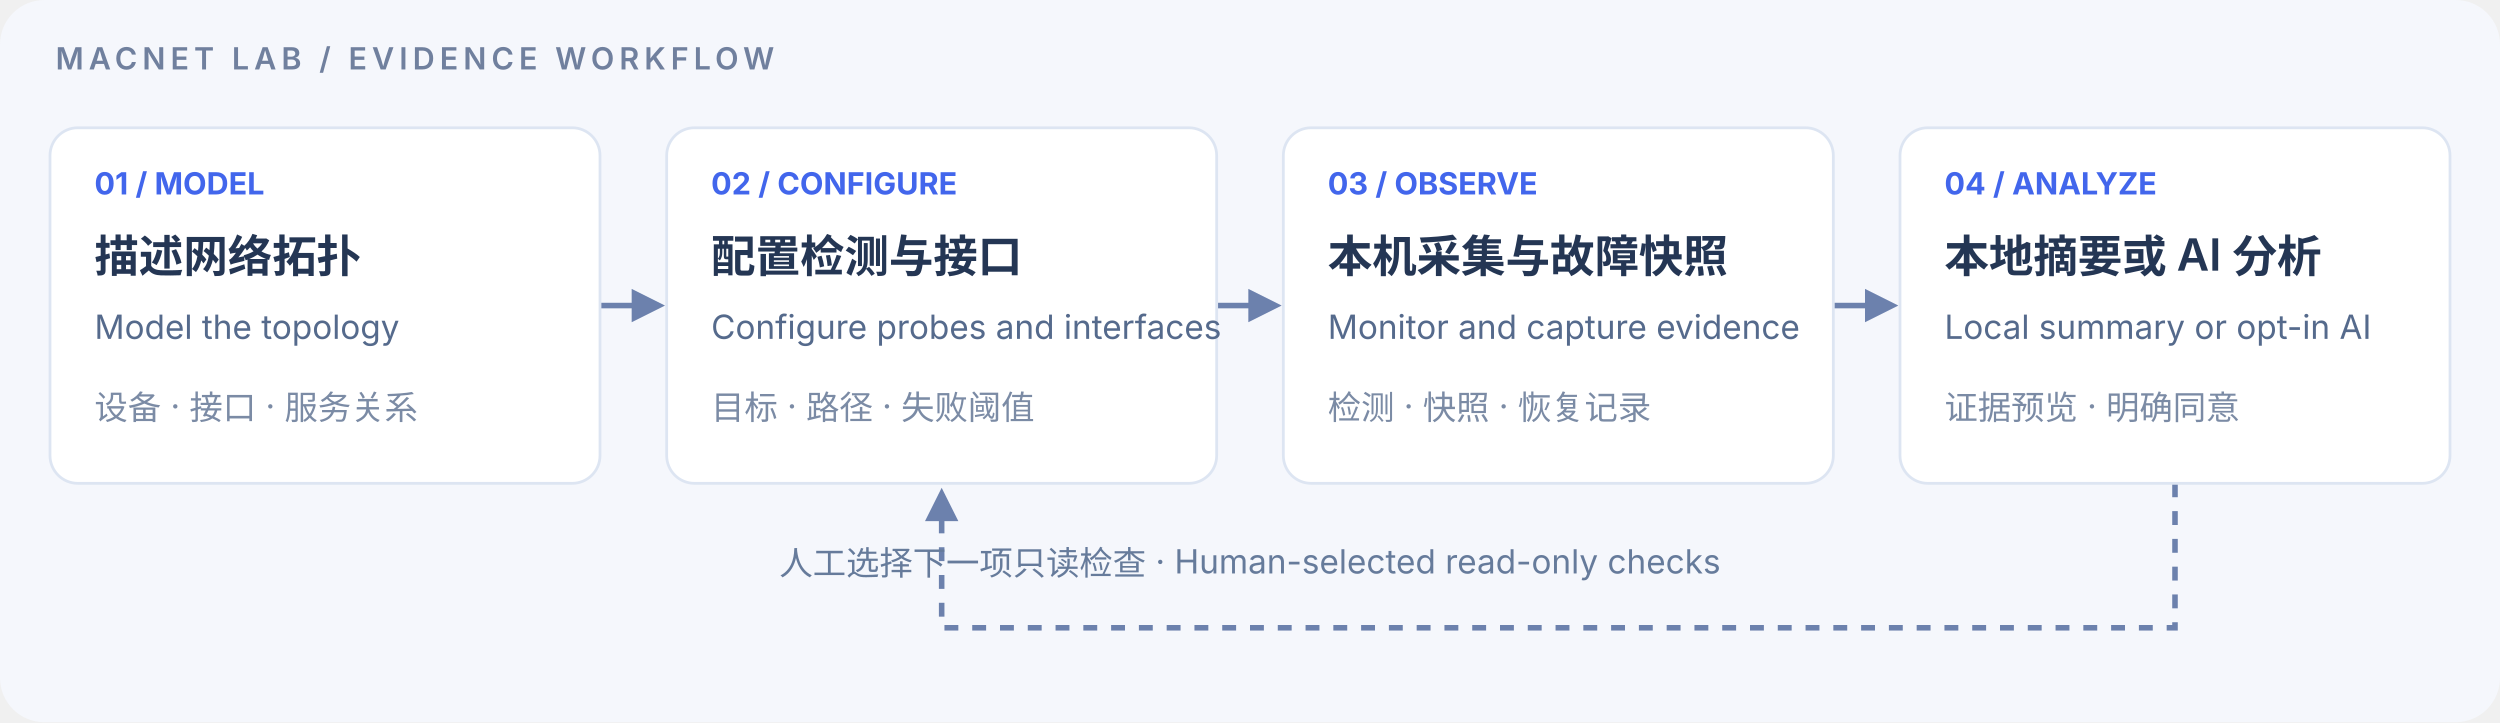
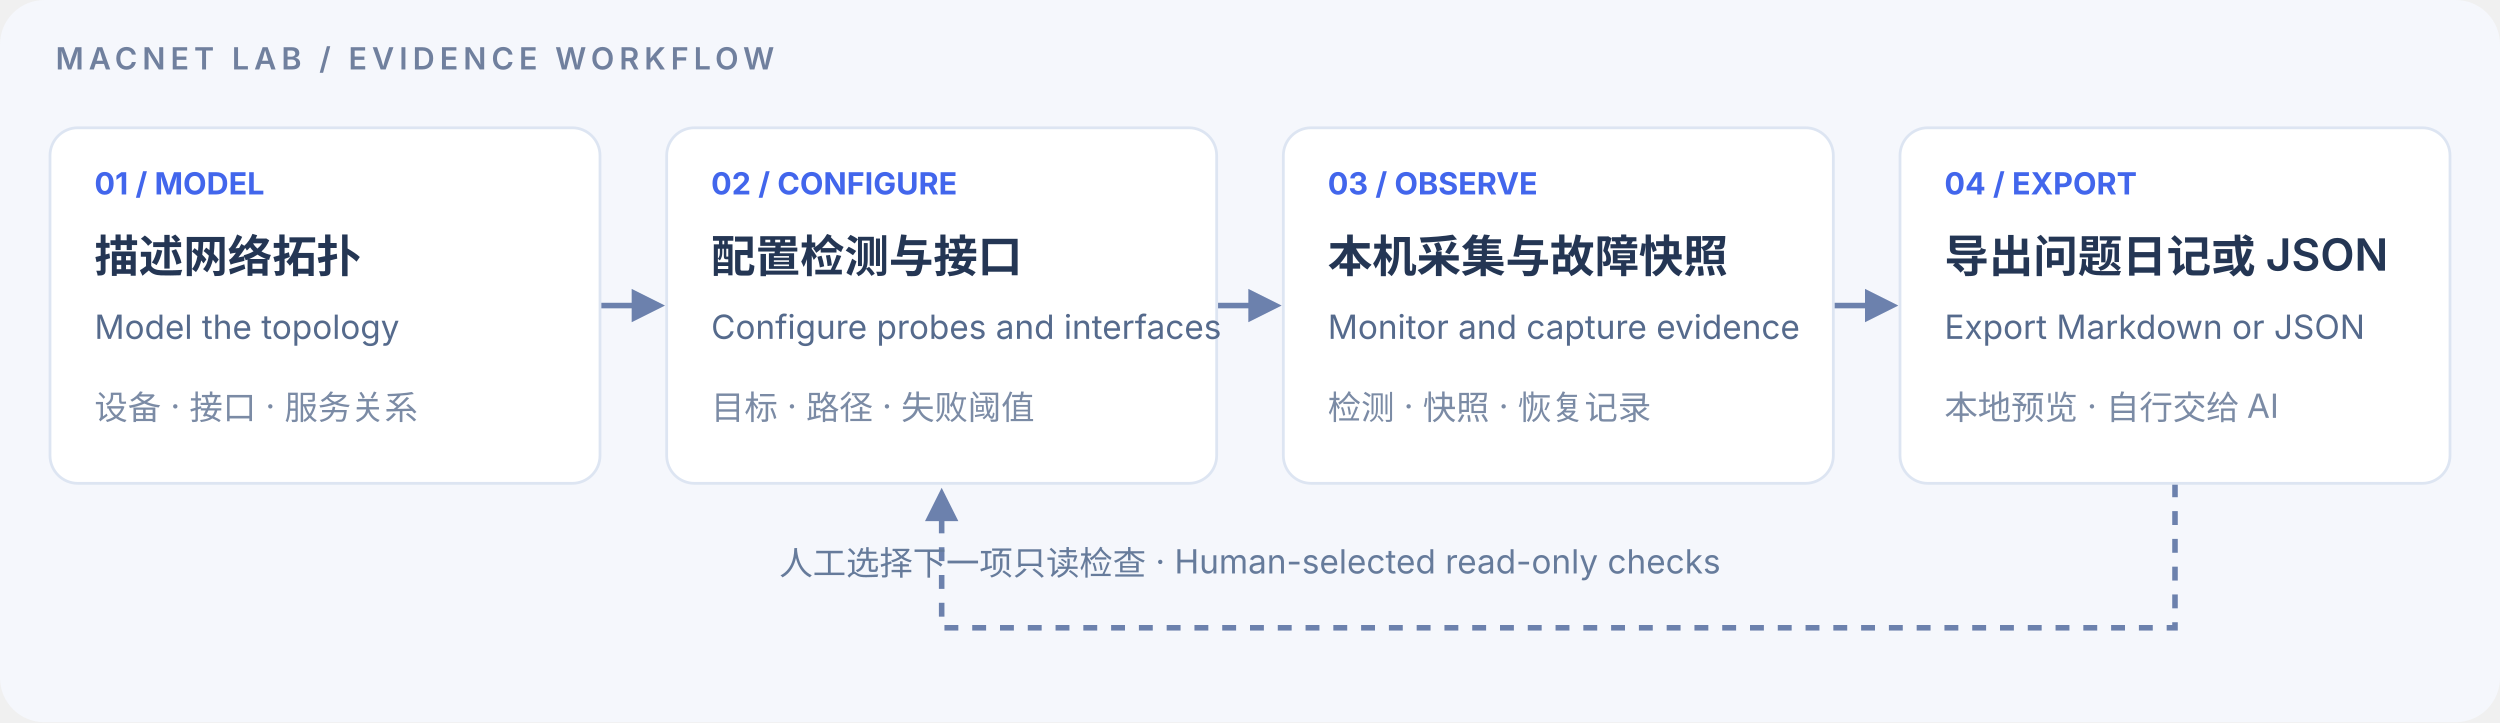
<svg xmlns="http://www.w3.org/2000/svg" viewBox="0 0 900 260" role="img" aria-labelledby="title description">
  <defs>
    <marker id="arrow" viewBox="0 0 10 10" refX="8" refY="5" markerWidth="6" markerHeight="6" orient="auto-start-reverse">
      <path d="M 0 0 L 10 5 L 0 10 Z" fill="#6c81ad" />
    </marker>
  </defs>
  <rect width="900" height="260" rx="16" fill="#f5f7fc" />
  <g font-family="-apple-system, BlinkMacSystemFont, 'Segoe UI', sans-serif">
    <text x="20" y="25" font-size="11" font-weight="600" letter-spacing="1.8" fill="#70809e">MACNET LAB / EVIDENCE WORKFLOW</text>
    <g fill="none" stroke="#6c81ad" stroke-width="2" marker-end="url(#arrow)">
      <path d="M216 110 H237" />
      <path d="M438 110 H459" />
      <path d="M660 110 H681" />
      <path d="M783 174 V226 H339 V178" stroke-dasharray="5 5" />
    </g>
    <g fill="#fff" stroke="#dde5f2">
      <rect x="18" y="46" width="198" height="128" rx="10" />
      <rect x="240" y="46" width="198" height="128" rx="10" />
      <rect x="462" y="46" width="198" height="128" rx="10" />
      <rect x="684" y="46" width="198" height="128" rx="10" />
    </g>
    <g fill="#4266ec" font-size="11" font-weight="700">
      <text x="34" y="70">01 / MODEL</text>
      <text x="256" y="70">02 / CONFIGURE</text>
      <text x="478" y="70">03 / OBSERVE</text>
-       <text x="700" y="70">04 / ANALYZE</text>
+       <text x="700" y="70">04 / EXPORT</text>
    </g>
    <g fill="#243654" font-size="16" font-weight="600">
      <text x="34" y="98">描述网络拓扑</text>
      <text x="256" y="98">配置检测与接口</text>
      <text x="478" y="98">本机采集与故障快照</text>
-       <text x="700" y="98">本地摘要或 AI 分析</text>
+       <text x="700" y="98">导出问题日记或 JSON</text>
    </g>
    <g fill="#556a8c" font-size="12">
      <text x="34" y="122">Model the topology</text>
      <text x="256" y="122">Configure probes and interfaces</text>
      <text x="478" y="122">Monitor and capture evidence</text>
-       <text x="700" y="122">Local summary or opt-in AI</text>
+       <text x="700" y="122">Export Markdown or JSON</text>
    </g>
    <g fill="#7b8ba5" font-size="12">
      <text x="34" y="151">设备 · 接口 · 服务关系</text>
      <text x="256" y="151">目标 · 路径 · 失败阈值</text>
      <text x="478" y="151">检测 · 快照 · 恢复记录</text>
-       <text x="700" y="151">证据预览 · 明确同意</text>
+       <text x="700" y="151">本地预览 · 自行交给 AI</text>
    </g>
    <text x="450" y="207" text-anchor="middle" fill="#667b9b" font-size="12">人工选择下一项只读检查 · Human-selected read-only checks</text>
  </g>
</svg>
